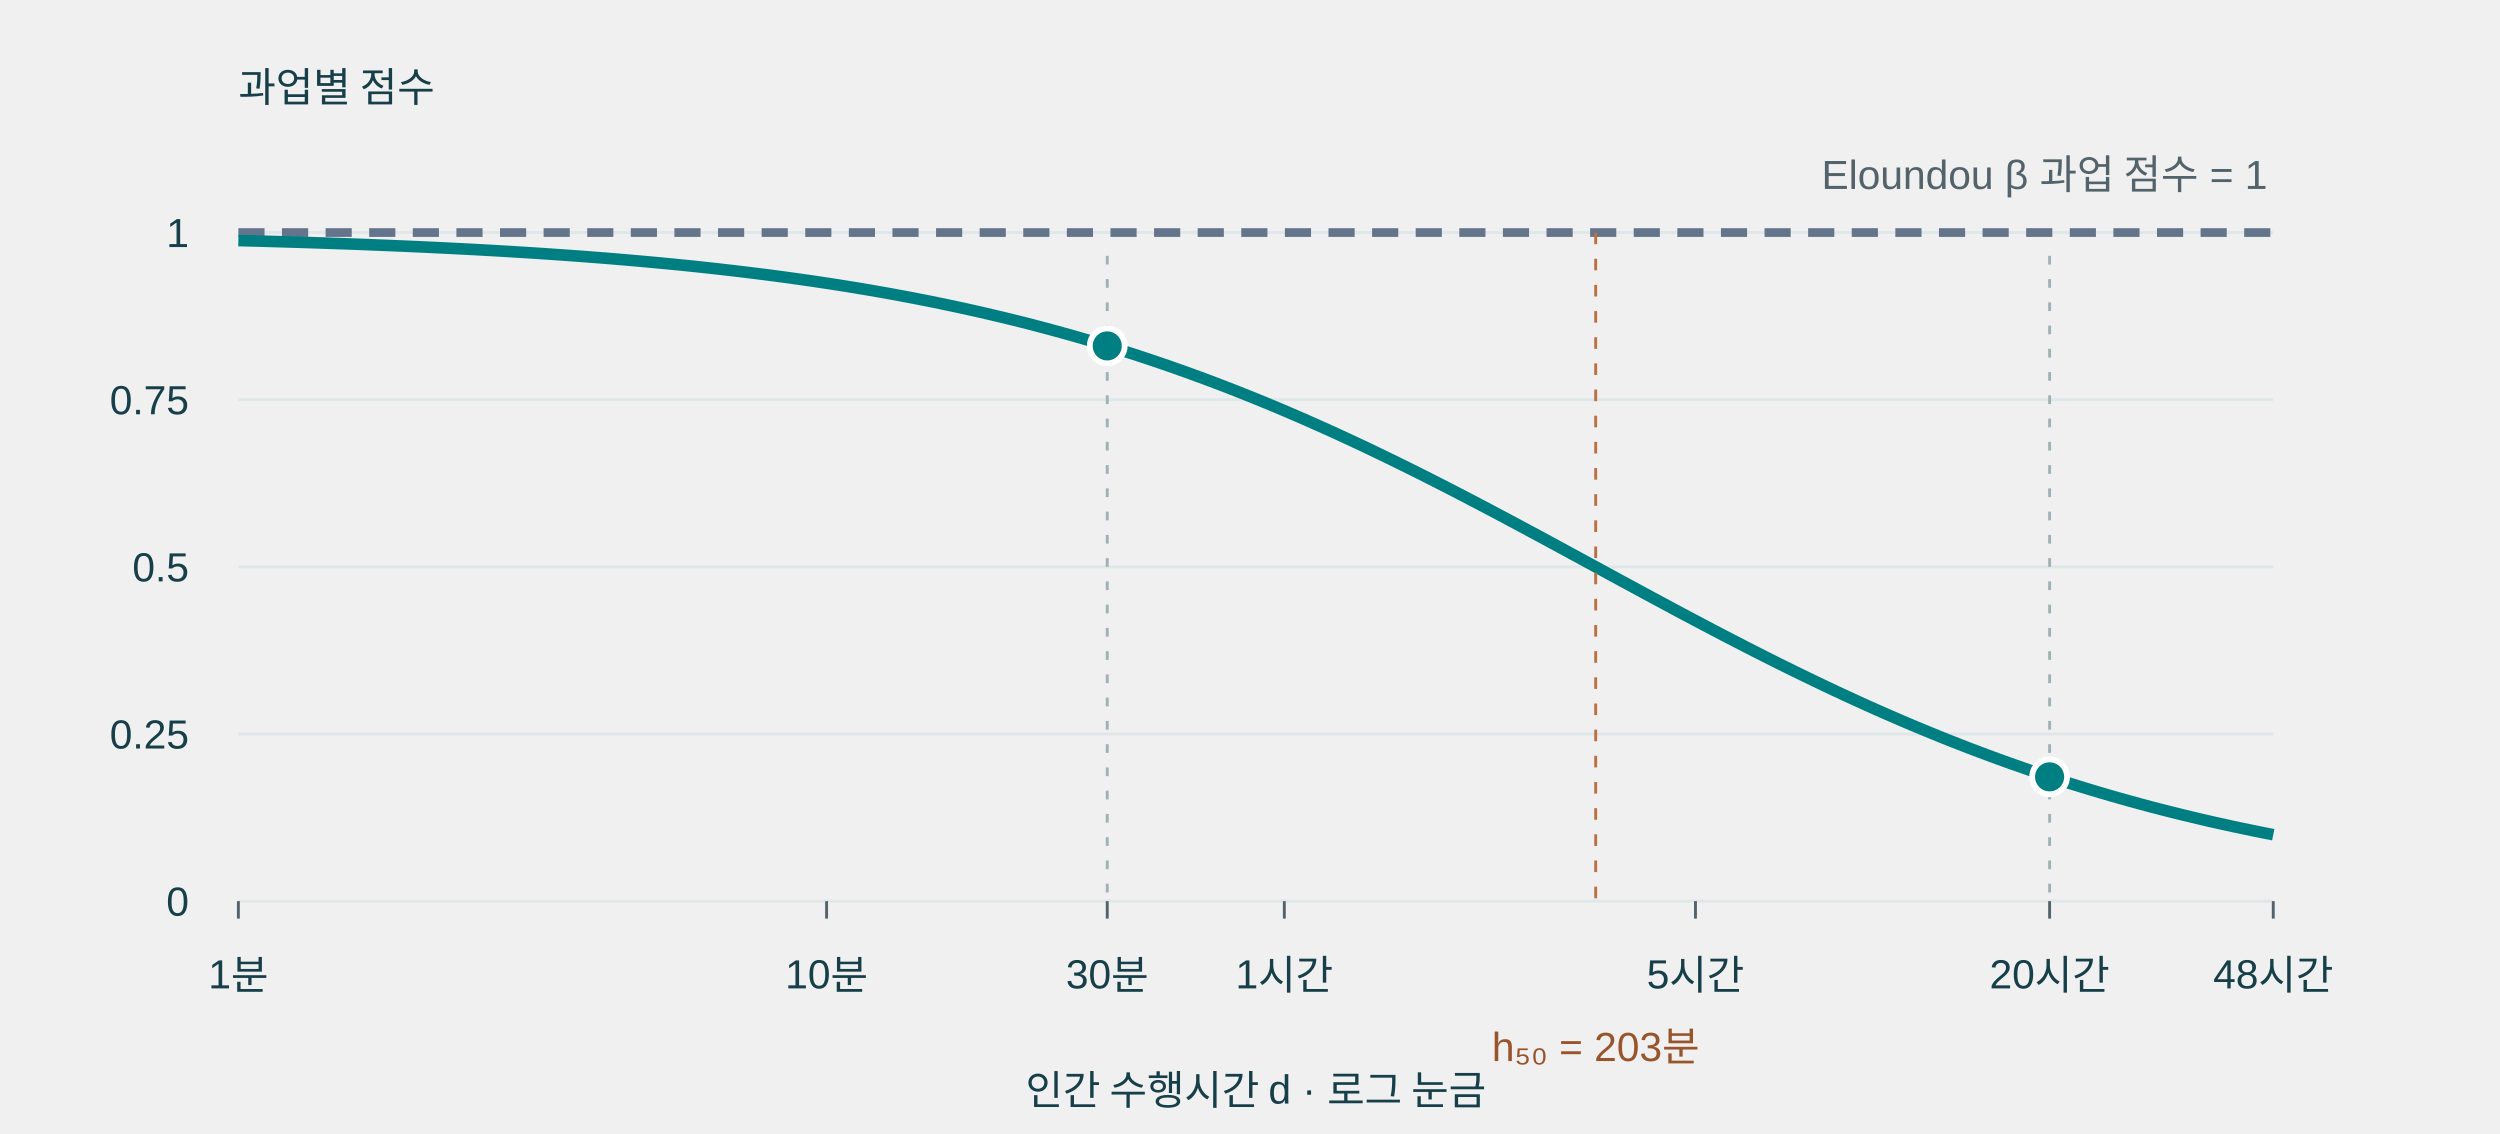
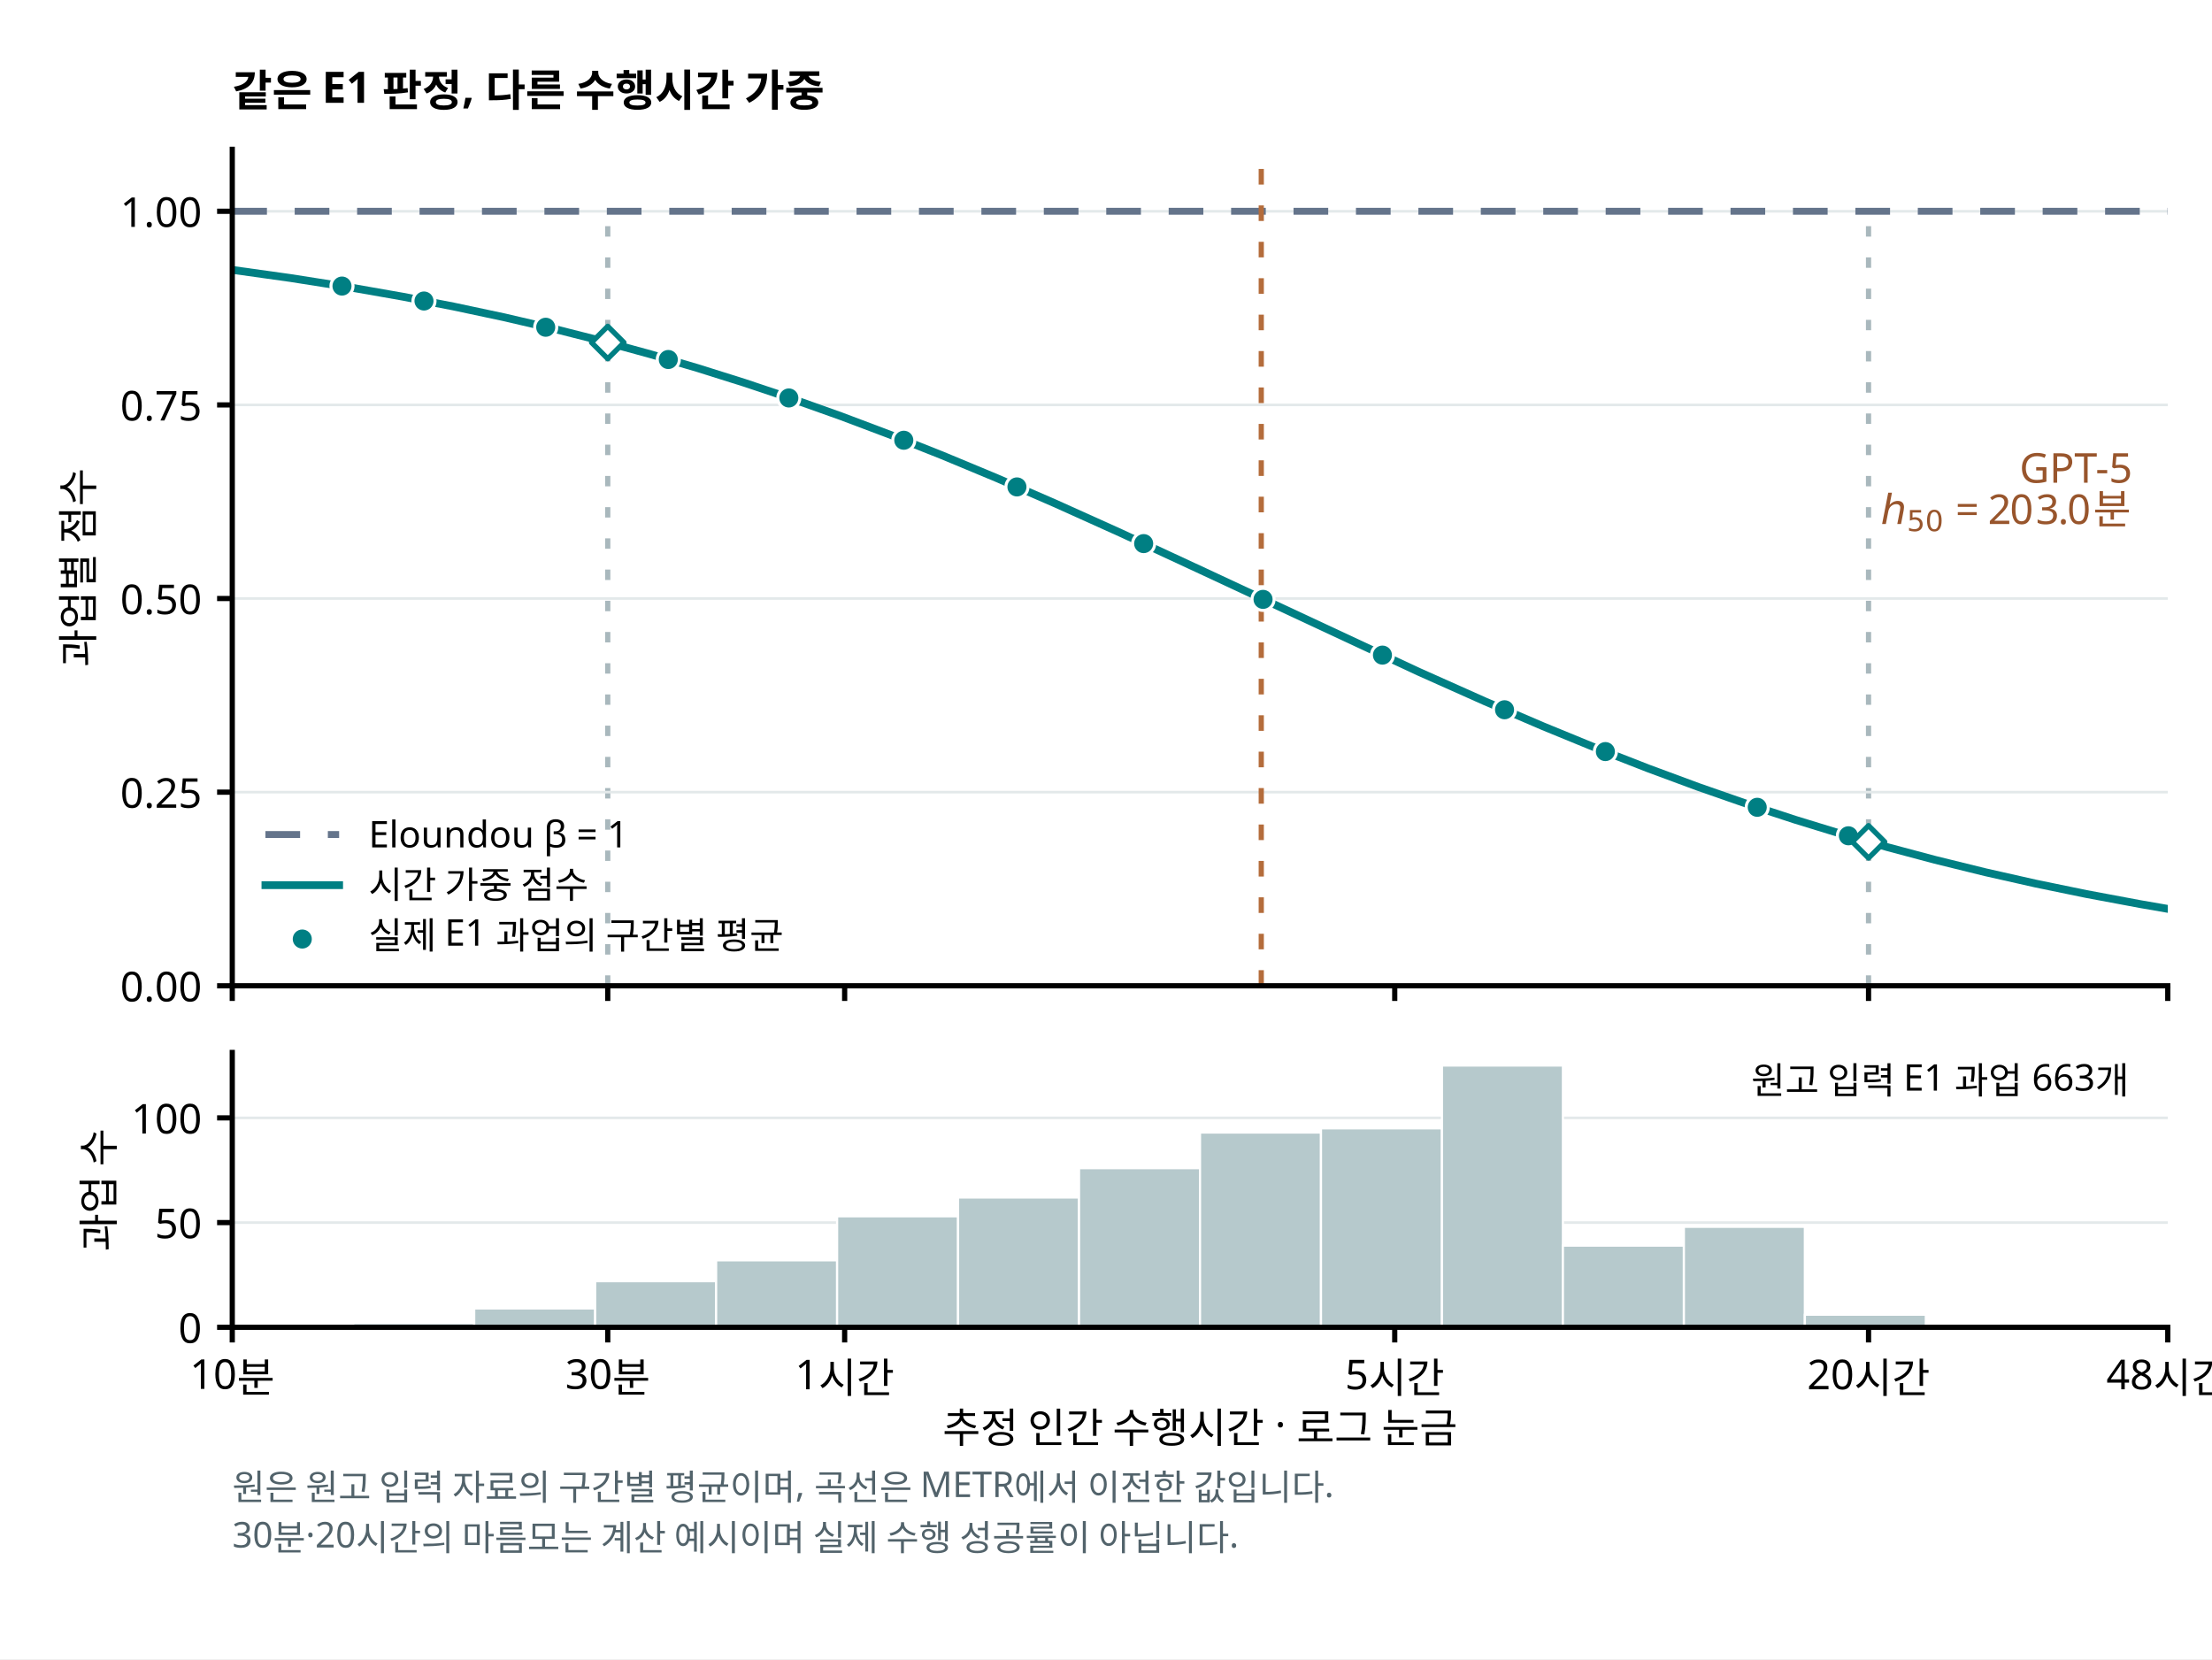
- <svg xmlns="http://www.w3.org/2000/svg" style="font-family:Arial, sans-serif;font-size:14px;fill:#173f49" viewBox="0 0 860 390" role="img" aria-labelledby="duration-title duration-desc">
-   <line x1="82" y1="310" x2="782" y2="310" stroke="#dfe7e8" />
-   <text x="65" y="315" text-anchor="end">0</text>
-   <line x1="82" y1="252.5" x2="782" y2="252.5" stroke="#dfe7e8" />
-   <text x="65" y="257.5" text-anchor="end">0.25</text>
-   <line x1="82" y1="195.0" x2="782" y2="195.0" stroke="#dfe7e8" />
-   <text x="65" y="200.0" text-anchor="end">0.5</text>
-   <line x1="82" y1="137.5" x2="782" y2="137.5" stroke="#dfe7e8" />
-   <text x="65" y="142.5" text-anchor="end">0.75</text>
-   <line x1="82" y1="80" x2="782" y2="80" stroke="#dfe7e8" />
-   <text x="65" y="85" text-anchor="end">1</text>
-   <line x1="82.0" y1="310" x2="82.0" y2="316" stroke="#52636b" />
-   <text x="82.0" y="340" text-anchor="middle">1분</text>
-   <line x1="284.348" y1="310" x2="284.348" y2="316" stroke="#52636b" />
-   <text x="284.348" y="340" text-anchor="middle">10분</text>
-   <line x1="380.892" y1="310" x2="380.892" y2="316" stroke="#52636b" />
-   <text x="380.892" y="340" text-anchor="middle">30분</text>
-   <line x1="441.805" y1="310" x2="441.805" y2="316" stroke="#52636b" />
-   <text x="441.805" y="340" text-anchor="middle">1시간</text>
-   <line x1="583.24" y1="310" x2="583.24" y2="316" stroke="#52636b" />
-   <text x="583.24" y="340" text-anchor="middle">5시간</text>
-   <line x1="705.065" y1="310" x2="705.065" y2="316" stroke="#52636b" />
-   <text x="705.065" y="340" text-anchor="middle">20시간</text>
-   <line x1="782.0" y1="310" x2="782.0" y2="316" stroke="#52636b" />
-   <text x="782.0" y="340" text-anchor="middle">48시간</text>
-   <text x="82" y="35">과업별 점수</text>
-   <text x="432" y="380" text-anchor="middle">인간 수행시간 d · 로그 눈금</text>
-   <path d="M82 80 H782" stroke="#64748b" stroke-width="3" stroke-dasharray="9 6" fill="none" />
-   <text x="780" y="65" text-anchor="end" fill="#52636b">Eloundou β 과업 점수 = 1</text>
-   <path id="mc-curve" d="M82.00,82.75 L85.50,82.84 L89.00,82.93 L92.50,83.03 L96.00,83.13 L99.50,83.24 L103.00,83.34 L106.50,83.45 L110.00,83.57 L113.50,83.69 L117.00,83.81 L120.50,83.93 L124.00,84.06 L127.50,84.20 L131.00,84.34 L134.50,84.48 L138.00,84.63 L141.50,84.78 L145.00,84.94 L148.50,85.10 L152.00,85.27 L155.50,85.44 L159.00,85.62 L162.50,85.80 L166.00,85.99 L169.50,86.19 L173.00,86.39 L176.50,86.60 L180.00,86.82 L183.50,87.04 L187.00,87.27 L190.50,87.51 L194.00,87.75 L197.50,88.00 L201.00,88.26 L204.50,88.53 L208.00,88.80 L211.50,89.09 L215.00,89.38 L218.50,89.69 L222.00,90.00 L225.50,90.32 L229.00,90.65 L232.50,90.99 L236.00,91.34 L239.50,91.70 L243.00,92.08 L246.50,92.46 L250.00,92.86 L253.50,93.27 L257.00,93.69 L260.50,94.12 L264.00,94.56 L267.50,95.02 L271.00,95.49 L274.50,95.98 L278.00,96.48 L281.50,96.99 L285.00,97.52 L288.50,98.06 L292.00,98.62 L295.50,99.19 L299.00,99.78 L302.50,100.39 L306.00,101.01 L309.50,101.66 L313.00,102.31 L316.50,102.99 L320.00,103.68 L323.50,104.40 L327.00,105.13 L330.50,105.88 L334.00,106.65 L337.50,107.44 L341.00,108.25 L344.50,109.08 L348.00,109.93 L351.50,110.80 L355.00,111.69 L358.50,112.61 L362.00,113.55 L365.50,114.51 L369.00,115.49 L372.50,116.49 L376.00,117.52 L379.50,118.57 L383.00,119.64 L386.50,120.74 L390.00,121.86 L393.50,123.01 L397.00,124.18 L400.50,125.37 L404.00,126.59 L407.50,127.83 L411.00,129.10 L414.50,130.39 L418.00,131.70 L421.50,133.04 L425.00,134.40 L428.50,135.79 L432.00,137.20 L435.50,138.63 L439.00,140.09 L442.50,141.57 L446.00,143.08 L449.50,144.60 L453.00,146.15 L456.50,147.72 L460.00,149.31 L463.50,150.93 L467.00,152.56 L470.50,154.21 L474.00,155.89 L477.50,157.58 L481.00,159.29 L484.50,161.02 L488.00,162.76 L491.50,164.53 L495.00,166.30 L498.50,168.09 L502.00,169.90 L505.50,171.72 L509.00,173.55 L512.50,175.39 L516.00,177.25 L519.50,179.11 L523.00,180.98 L526.50,182.86 L530.00,184.74 L533.50,186.63 L537.00,188.53 L540.50,190.43 L544.00,192.33 L547.50,194.23 L551.00,196.13 L554.50,198.04 L558.00,199.94 L561.50,201.83 L565.00,203.73 L568.50,205.62 L572.00,207.50 L575.50,209.38 L579.00,211.25 L582.50,213.11 L586.00,214.96 L589.50,216.80 L593.00,218.63 L596.50,220.44 L600.00,222.25 L603.50,224.04 L607.00,225.81 L610.50,227.57 L614.00,229.31 L617.50,231.04 L621.00,232.74 L624.50,234.43 L628.00,236.10 L631.50,237.75 L635.00,239.38 L638.50,240.99 L642.00,242.58 L645.50,244.15 L649.00,245.69 L652.50,247.21 L656.00,248.71 L659.50,250.19 L663.00,251.64 L666.50,253.07 L670.00,254.48 L673.50,255.86 L677.00,257.22 L680.50,258.55 L684.00,259.86 L687.50,261.15 L691.00,262.41 L694.50,263.64 L698.00,264.86 L701.50,266.05 L705.00,267.21 L708.50,268.35 L712.00,269.47 L715.50,270.56 L719.00,271.63 L722.50,272.68 L726.00,273.70 L729.50,274.70 L733.00,275.68 L736.50,276.63 L740.00,277.57 L743.50,278.48 L747.00,279.37 L750.50,280.24 L754.00,281.08 L757.50,281.91 L761.00,282.72 L764.50,283.50 L768.00,284.27 L771.50,285.01 L775.00,285.74 L778.50,286.45 L782.00,287.14" fill="none" stroke="#007f83" stroke-width="4" />
-   <line id="mc-horizon" x1="548.916" x2="548.916" y1="80" y2="310" stroke="#bc7042" stroke-dasharray="4 5" />
-   <text id="mc-hlabel" x="548.916" y="365" text-anchor="middle" fill="#98552c">h₅₀ = 203분</text>
-   <line x1="380.892" x2="380.892" y1="88" y2="310" stroke="#9eb2b5" stroke-dasharray="3 5" />
-   <circle id="mc-dot-30" cy="118.995" cx="380.892" r="6" fill="#007f83" stroke="white" stroke-width="2" />
-   <line x1="705.065" x2="705.065" y1="88" y2="310" stroke="#9eb2b5" stroke-dasharray="3 5" />
-   <circle id="mc-dot-1200" cy="267.232" cx="705.065" r="6" fill="#007f83" stroke="white" stroke-width="2" />
+ <svg xmlns="http://www.w3.org/2000/svg" xmlns:xlink="http://www.w3.org/1999/xlink" width="510.236pt" height="382.677pt" viewBox="0 0 510.236 382.677" version="1.1">
+   <defs>
+     <style type="text/css">*{stroke-linejoin: round; stroke-linecap: butt}</style>
+   </defs>
+   <g id="figure_1">
+     <g id="patch_1">
+       <path d="M 0 382.677 L 510.236 382.677 L 510.236 0 L 0 0 z " style="fill: #ffffff" />
+     </g>
+     <g id="axes_1">
+       <g id="patch_2">
+         <path d="M 53.575 227.371 L 500.031 227.371 L 500.031 34.441 L 53.575 34.441 z " style="fill: #ffffff" />
+       </g>
+       <g id="LineCollection_1">
+         <path d="M 140.187 227.371 L 140.187 48.732 " clip-path="url(#p95dbae5701)" style="fill: none; stroke-dasharray: 2.4,4.8; stroke-dashoffset: 0; stroke: #a9b8bd; stroke-width: 1.2" />
+       </g>
+       <g id="LineCollection_2">
+         <path d="M 431.011 227.371 L 431.011 48.732 " clip-path="url(#p95dbae5701)" style="fill: none; stroke-dasharray: 2.4,4.8; stroke-dashoffset: 0; stroke: #a9b8bd; stroke-width: 1.2" />
+       </g>
+       <g id="matplotlib.axis_1">
+         <g id="xtick_1">
+           <g id="line2d_1">
+             <defs>
+               <path id="m62cb125992" d="M 0 0 L 0 3.5 " style="stroke: #000000; stroke-width: 1.2" />
+             </defs>
+             <g>
+               <use xlink:href="#m62cb125992" x="53.575" y="227.371" style="stroke: #000000; stroke-width: 1.2" />
+             </g>
+           </g>
+         </g>
+         <g id="xtick_2">
+           <g id="line2d_2">
+             <g>
+               <use xlink:href="#m62cb125992" x="140.187" y="227.371" style="stroke: #000000; stroke-width: 1.2" />
+             </g>
+           </g>
+         </g>
+         <g id="xtick_3">
+           <g id="line2d_3">
+             <g>
+               <use xlink:href="#m62cb125992" x="194.834" y="227.371" style="stroke: #000000; stroke-width: 1.2" />
+             </g>
+           </g>
+         </g>
+         <g id="xtick_4">
+           <g id="line2d_4">
+             <g>
+               <use xlink:href="#m62cb125992" x="321.719" y="227.371" style="stroke: #000000; stroke-width: 1.2" />
+             </g>
+           </g>
+         </g>
+         <g id="xtick_5">
+           <g id="line2d_5">
+             <g>
+               <use xlink:href="#m62cb125992" x="431.011" y="227.371" style="stroke: #000000; stroke-width: 1.2" />
+             </g>
+           </g>
+         </g>
+         <g id="xtick_6">
+           <g id="line2d_6">
+             <g>
+               <use xlink:href="#m62cb125992" x="500.031" y="227.371" style="stroke: #000000; stroke-width: 1.2" />
+             </g>
+           </g>
+         </g>
+         <g id="xtick_7" />
+         <g id="xtick_8" />
+         <g id="xtick_9" />
+         <g id="xtick_10" />
+         <g id="xtick_11" />
+         <g id="xtick_12" />
+         <g id="xtick_13" />
+         <g id="xtick_14" />
+         <g id="xtick_15" />
+         <g id="xtick_16" />
+         <g id="xtick_17" />
+         <g id="xtick_18" />
+         <g id="xtick_19" />
+         <g id="xtick_20" />
+       </g>
+       <g id="matplotlib.axis_2">
+         <g id="ytick_1">
+           <g id="line2d_7">
+             <path d="M 53.575 227.371 L 500.031 227.371 " clip-path="url(#p95dbae5701)" style="fill: none; stroke: #e3e9ea; stroke-width: 0.6; stroke-linecap: square" />
+           </g>
+           <g id="line2d_8">
+             <defs>
+               <path id="mcccfa74afa" d="M 0 0 L -3.5 0 " style="stroke: #000000; stroke-width: 1.2" />
+             </defs>
+             <g>
+               <use xlink:href="#mcccfa74afa" x="53.575" y="227.371" style="stroke: #000000; stroke-width: 1.2" />
+             </g>
+           </g>
+           <g id="text_1">
+             <text style="font-size: 9.5px; font-family: 'Apple SD Gothic Neo'; text-anchor: end" x="46.575" y="230.971" transform="rotate(-0 46.5748 230.9715)">0.00</text>
+           </g>
+         </g>
+         <g id="ytick_2">
+           <g id="line2d_9">
+             <path d="M 53.575 182.711 L 500.031 182.711 " clip-path="url(#p95dbae5701)" style="fill: none; stroke: #e3e9ea; stroke-width: 0.6; stroke-linecap: square" />
+           </g>
+           <g id="line2d_10">
+             <g>
+               <use xlink:href="#mcccfa74afa" x="53.575" y="182.711" style="stroke: #000000; stroke-width: 1.2" />
+             </g>
+           </g>
+           <g id="text_2">
+             <text style="font-size: 9.5px; font-family: 'Apple SD Gothic Neo'; text-anchor: end" x="46.575" y="186.312" transform="rotate(-0 46.5748 186.3117)">0.25</text>
+           </g>
+         </g>
+         <g id="ytick_3">
+           <g id="line2d_11">
+             <path d="M 53.575 138.052 L 500.031 138.052 " clip-path="url(#p95dbae5701)" style="fill: none; stroke: #e3e9ea; stroke-width: 0.6; stroke-linecap: square" />
+           </g>
+           <g id="line2d_12">
+             <g>
+               <use xlink:href="#mcccfa74afa" x="53.575" y="138.052" style="stroke: #000000; stroke-width: 1.2" />
+             </g>
+           </g>
+           <g id="text_3">
+             <text style="font-size: 9.5px; font-family: 'Apple SD Gothic Neo'; text-anchor: end" x="46.575" y="141.652" transform="rotate(-0 46.5748 141.6519)">0.50</text>
+           </g>
+         </g>
+         <g id="ytick_4">
+           <g id="line2d_13">
+             <path d="M 53.575 93.392 L 500.031 93.392 " clip-path="url(#p95dbae5701)" style="fill: none; stroke: #e3e9ea; stroke-width: 0.6; stroke-linecap: square" />
+           </g>
+           <g id="line2d_14">
+             <g>
+               <use xlink:href="#mcccfa74afa" x="53.575" y="93.392" style="stroke: #000000; stroke-width: 1.2" />
+             </g>
+           </g>
+           <g id="text_4">
+             <text style="font-size: 9.5px; font-family: 'Apple SD Gothic Neo'; text-anchor: end" x="46.575" y="96.992" transform="rotate(-0 46.5748 96.99218)">0.75</text>
+           </g>
+         </g>
+         <g id="ytick_5">
+           <g id="line2d_15">
+             <path d="M 53.575 48.732 L 500.031 48.732 " clip-path="url(#p95dbae5701)" style="fill: none; stroke: #e3e9ea; stroke-width: 0.6; stroke-linecap: square" />
+           </g>
+           <g id="line2d_16">
+             <g>
+               <use xlink:href="#mcccfa74afa" x="53.575" y="48.732" style="stroke: #000000; stroke-width: 1.2" />
+             </g>
+           </g>
+           <g id="text_5">
+             <text style="font-size: 9.5px; font-family: 'Apple SD Gothic Neo'; text-anchor: end" x="46.575" y="52.332" transform="rotate(-0 46.5748 52.33242)">1.00</text>
+           </g>
+         </g>
+         <g id="text_6">
+           <text style="font-size: 9.5px; font-family: 'Apple SD Gothic Neo'; text-anchor: middle" x="21.467" y="130.906" transform="rotate(-90 21.46699 130.906)">과업별 점수</text>
+         </g>
+       </g>
+       <g id="line2d_17">
+         <path d="M 53.575 48.732 L 500.031 48.732 L 500.031 48.732 " clip-path="url(#p95dbae5701)" style="fill: none; stroke-dasharray: 8,6.4; stroke-dashoffset: 0; stroke: #64748b; stroke-width: 1.6" />
+       </g>
+       <g id="line2d_18">
+         <path d="M 53.575 62.246 L 66.995 64.124 L 80.416 66.234 L 92.942 68.433 L 104.573 70.688 L 116.204 73.161 L 127.835 75.865 L 139.466 78.809 L 150.203 81.749 L 160.939 84.905 L 171.676 88.281 L 182.412 91.877 L 194.043 96.017 L 205.674 100.403 L 217.305 105.021 L 229.831 110.233 L 243.252 116.059 L 258.462 122.908 L 278.145 132.039 L 327.354 154.997 L 342.564 161.784 L 355.984 167.541 L 368.51 172.677 L 380.141 177.218 L 391.772 181.521 L 403.404 185.576 L 414.14 189.091 L 424.876 192.386 L 435.613 195.462 L 446.349 198.322 L 457.98 201.184 L 469.612 203.808 L 481.243 206.205 L 493.769 208.548 L 500.031 209.632 L 500.031 209.632 " clip-path="url(#p95dbae5701)" style="fill: none; stroke: #007f83; stroke-width: 1.8; stroke-linecap: square" />
+       </g>
+       <g id="line2d_19">
+         <path d="M 290.931 227.371 L 290.931 34.441 " clip-path="url(#p95dbae5701)" style="fill: none; stroke-dasharray: 3.6,4.8; stroke-dashoffset: 0; stroke: #b46c3b; stroke-width: 1.2" />
+       </g>
+       <g id="patch_3">
+         <path d="M 53.575 227.371 L 53.575 34.441 " style="fill: none; stroke: #000000; stroke-width: 1.2; stroke-linejoin: miter; stroke-linecap: square" />
+       </g>
+       <g id="patch_4">
+         <path d="M 53.575 227.371 L 500.031 227.371 " style="fill: none; stroke: #000000; stroke-width: 1.2; stroke-linejoin: miter; stroke-linecap: square" />
+       </g>
+       <g id="text_7">
+         <text style="font-size: 9.5px; font-family: 'Apple SD Gothic Neo'; fill: #98552c" transform="translate(465.822 111.3385)">GPT-5</text>
+         <g style="fill: #98552c" transform="translate(433.8174 121.2369)">
+           <text>
+             <tspan x="0" y="-0.375" style="font-style: oblique; font-size: 9.5px; font-family: 'DejaVu Sans'; fill: #98552c">h</tspan>
+             <tspan x="6.021" y="1.266" style="font-size: 6.65px; font-family: 'DejaVu Sans'; fill: #98552c">5</tspan>
+             <tspan x="10.252" y="1.266" style="font-size: 6.65px; font-family: 'DejaVu Sans'; fill: #98552c">0</tspan>
+             <tspan x="14.756" y="-0.375" style="font-size: 9.5px; font-family: 'Apple SD Gothic Neo'; fill: #98552c"> </tspan>
+             <tspan x="17.255" y="-0.375" style="font-size: 9.5px; font-family: 'Apple SD Gothic Neo'; fill: #98552c">=</tspan>
+             <tspan x="22.223" y="-0.375" style="font-size: 9.5px; font-family: 'Apple SD Gothic Neo'; fill: #98552c"> </tspan>
+             <tspan x="24.722" y="-0.375" style="font-size: 9.5px; font-family: 'Apple SD Gothic Neo'; fill: #98552c">2</tspan>
+             <tspan x="29.785" y="-0.375" style="font-size: 9.5px; font-family: 'Apple SD Gothic Neo'; fill: #98552c">0</tspan>
+             <tspan x="35.77" y="-0.375" style="font-size: 9.5px; font-family: 'Apple SD Gothic Neo'; fill: #98552c">3</tspan>
+             <tspan x="40.862" y="-0.375" style="font-size: 9.5px; font-family: 'Apple SD Gothic Neo'; fill: #98552c">.</tspan>
+             <tspan x="43.009" y="-0.375" style="font-size: 9.5px; font-family: 'Apple SD Gothic Neo'; fill: #98552c">0</tspan>
+             <tspan x="48.994" y="-0.375" style="font-size: 9.5px; font-family: 'Apple SD Gothic Neo'; fill: #98552c">분</tspan>
+           </text>
+         </g>
+       </g>
+       <g id="text_8">
+         <text style="font-weight: 700; font-size: 10px; font-family: 'Apple SD Gothic Neo'; text-anchor: start" x="53.575" y="24.441" transform="rotate(-0 53.5748 24.44094)">같은 E1 판정, 다른 수행시간 가중</text>
+       </g>
+       <g id="PathCollection_1">
+         <defs>
+           <path id="m9d756caffc" d="M 0 2.55 C 0.676 2.55 1.325 2.281 1.803 1.803 C 2.281 1.325 2.55 0.676 2.55 0 C 2.55 -0.676 2.281 -1.325 1.803 -1.803 C 1.325 -2.281 0.676 -2.55 0 -2.55 C -0.676 -2.55 -1.325 -2.281 -1.803 -1.803 C -2.281 -1.325 -2.55 -0.676 -2.55 0 C -2.55 0.676 -2.281 1.325 -1.803 1.803 C -1.325 2.281 -0.676 2.55 0 2.55 z " style="stroke: #ffffff; stroke-width: 0.7" />
+         </defs>
+         <g clip-path="url(#p95dbae5701)">
+           <use xlink:href="#m9d756caffc" x="78.886" y="65.981" style="fill: #007f83; stroke: #ffffff; stroke-width: 0.7" />
+           <use xlink:href="#m9d756caffc" x="97.801" y="69.428" style="fill: #007f83; stroke: #ffffff; stroke-width: 0.7" />
+           <use xlink:href="#m9d756caffc" x="125.877" y="75.481" style="fill: #007f83; stroke: #ffffff; stroke-width: 0.7" />
+           <use xlink:href="#m9d756caffc" x="154.155" y="82.919" style="fill: #007f83; stroke: #ffffff; stroke-width: 0.7" />
+           <use xlink:href="#m9d756caffc" x="181.959" y="91.79" style="fill: #007f83; stroke: #ffffff; stroke-width: 0.7" />
+           <use xlink:href="#m9d756caffc" x="208.476" y="101.543" style="fill: #007f83; stroke: #ffffff; stroke-width: 0.7" />
+           <use xlink:href="#m9d756caffc" x="234.575" y="112.309" style="fill: #007f83; stroke: #ffffff; stroke-width: 0.7" />
+           <use xlink:href="#m9d756caffc" x="263.806" y="125.384" style="fill: #007f83; stroke: #ffffff; stroke-width: 0.7" />
+           <use xlink:href="#m9d756caffc" x="291.346" y="138.247" style="fill: #007f83; stroke: #ffffff; stroke-width: 0.7" />
+           <use xlink:href="#m9d756caffc" x="318.885" y="151.102" style="fill: #007f83; stroke: #ffffff; stroke-width: 0.7" />
+           <use xlink:href="#m9d756caffc" x="347.049" y="163.707" style="fill: #007f83; stroke: #ffffff; stroke-width: 0.7" />
+           <use xlink:href="#m9d756caffc" x="370.309" y="173.352" style="fill: #007f83; stroke: #ffffff; stroke-width: 0.7" />
+           <use xlink:href="#m9d756caffc" x="405.338" y="186.204" style="fill: #007f83; stroke: #ffffff; stroke-width: 0.7" />
+           <use xlink:href="#m9d756caffc" x="426.364" y="192.776" style="fill: #007f83; stroke: #ffffff; stroke-width: 0.7" />
+         </g>
+       </g>
+       <g id="legend_1">
+         <g id="line2d_20">
+           <path d="M 61.225 192.479 L 69.725 192.479 L 78.225 192.479 " style="fill: none; stroke-dasharray: 8,6.4; stroke-dashoffset: 0; stroke: #64748b; stroke-width: 1.6" />
+         </g>
+         <g id="text_9">
+           <text style="font-size: 8.5px; font-family: 'Apple SD Gothic Neo'; text-anchor: start" x="85.025" y="195.454" transform="rotate(-0 85.0248 195.4536)">Eloundou β = 1</text>
+         </g>
+         <g id="line2d_21">
+           <path d="M 61.225 204.166 L 69.725 204.166 L 78.225 204.166 " style="fill: none; stroke: #007f83; stroke-width: 1.8; stroke-linecap: square" />
+         </g>
+         <g id="text_10">
+           <text style="font-size: 8.5px; font-family: 'Apple SD Gothic Neo'; text-anchor: start" x="85.025" y="207.141" transform="rotate(-0 85.0248 207.1411)">시간 가중 점수</text>
+         </g>
+         <g id="PathCollection_2">
+           <g>
+             <use xlink:href="#m9d756caffc" x="69.725" y="216.589" style="fill: #007f83; stroke: #ffffff; stroke-width: 0.7" />
+           </g>
+         </g>
+         <g id="text_11">
+           <text style="font-size: 8.5px; font-family: 'Apple SD Gothic Neo'; text-anchor: start" x="85.025" y="218.821" transform="rotate(-0 85.0248 218.8206)">실제 E1 과업의 구간별 평균</text>
+         </g>
+       </g>
+       <g id="PathCollection_3">
+         <defs>
+           <path id="m910d1d9503" d="M -0 3.742 L 3.742 0 L 0 -3.742 L -3.742 -0 z " style="stroke: #007f83; stroke-width: 1.2" />
+         </defs>
+         <g clip-path="url(#p95dbae5701)">
+           <use xlink:href="#m910d1d9503" x="140.187" y="79" style="fill: #ffffff; stroke: #007f83; stroke-width: 1.2" />
+         </g>
+       </g>
+       <g id="PathCollection_4">
+         <g clip-path="url(#p95dbae5701)">
+           <use xlink:href="#m910d1d9503" x="431.011" y="194.17" style="fill: #ffffff; stroke: #007f83; stroke-width: 1.2" />
+         </g>
+       </g>
+     </g>
+     <g id="axes_2">
+       <g id="patch_5">
+         <path d="M 53.575 306.142 L 500.031 306.142 L 500.031 242.75 L 53.575 242.75 z " style="fill: #ffffff" />
+       </g>
+       <g id="matplotlib.axis_3">
+         <g id="xtick_21">
+           <g id="line2d_22">
+             <g>
+               <use xlink:href="#m62cb125992" x="53.575" y="306.142" style="stroke: #000000; stroke-width: 1.2" />
+             </g>
+           </g>
+           <g id="text_12">
+             <text style="font-size: 9.5px; font-family: 'Apple SD Gothic Neo'; text-anchor: middle" x="53.575" y="320.342" transform="rotate(-0 53.5748 320.3424)">10분</text>
+           </g>
+         </g>
+         <g id="xtick_22">
+           <g id="line2d_23">
+             <g>
+               <use xlink:href="#m62cb125992" x="140.187" y="306.142" style="stroke: #000000; stroke-width: 1.2" />
+             </g>
+           </g>
+           <g id="text_13">
+             <text style="font-size: 9.5px; font-family: 'Apple SD Gothic Neo'; text-anchor: middle" x="140.187" y="320.342" transform="rotate(-0 140.1872 320.3424)">30분</text>
+           </g>
+         </g>
+         <g id="xtick_23">
+           <g id="line2d_24">
+             <g>
+               <use xlink:href="#m62cb125992" x="194.834" y="306.142" style="stroke: #000000; stroke-width: 1.2" />
+             </g>
+           </g>
+           <g id="text_14">
+             <text style="font-size: 9.5px; font-family: 'Apple SD Gothic Neo'; text-anchor: middle" x="194.834" y="320.439" transform="rotate(-0 194.8336 320.4389)">1시간</text>
+           </g>
+         </g>
+         <g id="xtick_24">
+           <g id="line2d_25">
+             <g>
+               <use xlink:href="#m62cb125992" x="321.719" y="306.142" style="stroke: #000000; stroke-width: 1.2" />
+             </g>
+           </g>
+           <g id="text_15">
+             <text style="font-size: 9.5px; font-family: 'Apple SD Gothic Neo'; text-anchor: middle" x="321.719" y="320.439" transform="rotate(-0 321.7185 320.4389)">5시간</text>
+           </g>
+         </g>
+         <g id="xtick_25">
+           <g id="line2d_26">
+             <g>
+               <use xlink:href="#m62cb125992" x="431.011" y="306.142" style="stroke: #000000; stroke-width: 1.2" />
+             </g>
+           </g>
+           <g id="text_16">
+             <text style="font-size: 9.5px; font-family: 'Apple SD Gothic Neo'; text-anchor: middle" x="431.011" y="320.439" transform="rotate(-0 431.0113 320.4389)">20시간</text>
+           </g>
+         </g>
+         <g id="xtick_26">
+           <g id="line2d_27">
+             <g>
+               <use xlink:href="#m62cb125992" x="500.031" y="306.142" style="stroke: #000000; stroke-width: 1.2" />
+             </g>
+           </g>
+           <g id="text_17">
+             <text style="font-size: 9.5px; font-family: 'Apple SD Gothic Neo'; text-anchor: middle" x="500.031" y="320.439" transform="rotate(-0 500.0315 320.4389)">48시간</text>
+           </g>
+         </g>
+         <g id="xtick_27" />
+         <g id="xtick_28" />
+         <g id="xtick_29" />
+         <g id="xtick_30" />
+         <g id="xtick_31" />
+         <g id="xtick_32" />
+         <g id="xtick_33" />
+         <g id="xtick_34" />
+         <g id="xtick_35" />
+         <g id="xtick_36" />
+         <g id="xtick_37" />
+         <g id="xtick_38" />
+         <g id="xtick_39" />
+         <g id="xtick_40" />
+         <g id="text_18">
+           <text style="font-size: 9.5px; font-family: 'Apple SD Gothic Neo'; text-anchor: middle" x="276.803" y="332.751" transform="rotate(-0 276.8032 332.7514)">추정 인간 수행시간 · 로그 눈금</text>
+         </g>
+       </g>
+       <g id="matplotlib.axis_4">
+         <g id="ytick_6">
+           <g id="line2d_28">
+             <path d="M 53.575 306.142 L 500.031 306.142 " clip-path="url(#pbc70888319)" style="fill: none; stroke: #e3e9ea; stroke-width: 0.6; stroke-linecap: square" />
+           </g>
+           <g id="line2d_29">
+             <g>
+               <use xlink:href="#mcccfa74afa" x="53.575" y="306.142" style="stroke: #000000; stroke-width: 1.2" />
+             </g>
+           </g>
+           <g id="text_19">
+             <text style="font-size: 9.5px; font-family: 'Apple SD Gothic Neo'; text-anchor: end" x="46.575" y="309.742" transform="rotate(-0 46.5748 309.7421)">0</text>
+           </g>
+         </g>
+         <g id="ytick_7">
+           <g id="line2d_30">
+             <path d="M 53.575 281.993 L 500.031 281.993 " clip-path="url(#pbc70888319)" style="fill: none; stroke: #e3e9ea; stroke-width: 0.6; stroke-linecap: square" />
+           </g>
+           <g id="line2d_31">
+             <g>
+               <use xlink:href="#mcccfa74afa" x="53.575" y="281.993" style="stroke: #000000; stroke-width: 1.2" />
+             </g>
+           </g>
+           <g id="text_20">
+             <text style="font-size: 9.5px; font-family: 'Apple SD Gothic Neo'; text-anchor: end" x="46.575" y="285.593" transform="rotate(-0 46.5748 285.593)">50</text>
+           </g>
+         </g>
+         <g id="ytick_8">
+           <g id="line2d_32">
+             <path d="M 53.575 257.844 L 500.031 257.844 " clip-path="url(#pbc70888319)" style="fill: none; stroke: #e3e9ea; stroke-width: 0.6; stroke-linecap: square" />
+           </g>
+           <g id="line2d_33">
+             <g>
+               <use xlink:href="#mcccfa74afa" x="53.575" y="257.844" style="stroke: #000000; stroke-width: 1.2" />
+             </g>
+           </g>
+           <g id="text_21">
+             <text style="font-size: 9.5px; font-family: 'Apple SD Gothic Neo'; text-anchor: end" x="46.575" y="261.444" transform="rotate(-0 46.5748 261.4439)">100</text>
+           </g>
+         </g>
+         <g id="text_22">
+           <text style="font-size: 9.5px; font-family: 'Apple SD Gothic Neo'; text-anchor: middle" x="26.207" y="274.446" transform="rotate(-90 26.2066 274.4461)">과업 수</text>
+         </g>
+       </g>
+       <g id="patch_6">
+         <path d="M 53.575 306.142 L 81.478 306.142 L 81.478 305.659 L 53.575 305.659 z " clip-path="url(#pbc70888319)" style="fill: #b6c9cc; stroke: #ffffff; stroke-width: 0.5; stroke-linejoin: miter" />
+       </g>
+       <g id="patch_7">
+         <path d="M 81.478 306.142 L 109.382 306.142 L 109.382 305.176 L 81.478 305.176 z " clip-path="url(#pbc70888319)" style="fill: #b6c9cc; stroke: #ffffff; stroke-width: 0.5; stroke-linejoin: miter" />
+       </g>
+       <g id="patch_8">
+         <path d="M 109.382 306.142 L 137.285 306.142 L 137.285 301.795 L 109.382 301.795 z " clip-path="url(#pbc70888319)" style="fill: #b6c9cc; stroke: #ffffff; stroke-width: 0.5; stroke-linejoin: miter" />
+       </g>
+       <g id="patch_9">
+         <path d="M 137.285 306.142 L 165.189 306.142 L 165.189 295.516 L 137.285 295.516 z " clip-path="url(#pbc70888319)" style="fill: #b6c9cc; stroke: #ffffff; stroke-width: 0.5; stroke-linejoin: miter" />
+       </g>
+       <g id="patch_10">
+         <path d="M 165.189 306.142 L 193.093 306.142 L 193.093 290.686 L 165.189 290.686 z " clip-path="url(#pbc70888319)" style="fill: #b6c9cc; stroke: #ffffff; stroke-width: 0.5; stroke-linejoin: miter" />
+       </g>
+       <g id="patch_11">
+         <path d="M 193.093 306.142 L 220.996 306.142 L 220.996 280.544 L 193.093 280.544 z " clip-path="url(#pbc70888319)" style="fill: #b6c9cc; stroke: #ffffff; stroke-width: 0.5; stroke-linejoin: miter" />
+       </g>
+       <g id="patch_12">
+         <path d="M 220.996 306.142 L 248.9 306.142 L 248.9 276.197 L 220.996 276.197 z " clip-path="url(#pbc70888319)" style="fill: #b6c9cc; stroke: #ffffff; stroke-width: 0.5; stroke-linejoin: miter" />
+       </g>
+       <g id="patch_13">
+         <path d="M 248.9 306.142 L 276.803 306.142 L 276.803 269.435 L 248.9 269.435 z " clip-path="url(#pbc70888319)" style="fill: #b6c9cc; stroke: #ffffff; stroke-width: 0.5; stroke-linejoin: miter" />
+       </g>
+       <g id="patch_14">
+         <path d="M 276.803 306.142 L 304.707 306.142 L 304.707 261.224 L 276.803 261.224 z " clip-path="url(#pbc70888319)" style="fill: #b6c9cc; stroke: #ffffff; stroke-width: 0.5; stroke-linejoin: miter" />
+       </g>
+       <g id="patch_15">
+         <path d="M 304.707 306.142 L 332.61 306.142 L 332.61 260.258 L 304.707 260.258 z " clip-path="url(#pbc70888319)" style="fill: #b6c9cc; stroke: #ffffff; stroke-width: 0.5; stroke-linejoin: miter" />
+       </g>
+       <g id="patch_16">
+         <path d="M 332.61 306.142 L 360.514 306.142 L 360.514 245.769 L 332.61 245.769 z " clip-path="url(#pbc70888319)" style="fill: #b6c9cc; stroke: #ffffff; stroke-width: 0.5; stroke-linejoin: miter" />
+       </g>
+       <g id="patch_17">
+         <path d="M 360.514 306.142 L 388.417 306.142 L 388.417 287.305 L 360.514 287.305 z " clip-path="url(#pbc70888319)" style="fill: #b6c9cc; stroke: #ffffff; stroke-width: 0.5; stroke-linejoin: miter" />
+       </g>
+       <g id="patch_18">
+         <path d="M 388.417 306.142 L 416.321 306.142 L 416.321 282.959 L 388.417 282.959 z " clip-path="url(#pbc70888319)" style="fill: #b6c9cc; stroke: #ffffff; stroke-width: 0.5; stroke-linejoin: miter" />
+       </g>
+       <g id="patch_19">
+         <path d="M 416.321 306.142 L 444.224 306.142 L 444.224 303.244 L 416.321 303.244 z " clip-path="url(#pbc70888319)" style="fill: #b6c9cc; stroke: #ffffff; stroke-width: 0.5; stroke-linejoin: miter" />
+       </g>
+       <g id="patch_20">
+         <path d="M 444.224 306.142 L 472.128 306.142 L 472.128 306.142 L 444.224 306.142 z " clip-path="url(#pbc70888319)" style="fill: #b6c9cc; stroke: #ffffff; stroke-width: 0.5; stroke-linejoin: miter" />
+       </g>
+       <g id="patch_21">
+         <path d="M 472.128 306.142 L 500.031 306.142 L 500.031 306.142 L 472.128 306.142 z " clip-path="url(#pbc70888319)" style="fill: #b6c9cc; stroke: #ffffff; stroke-width: 0.5; stroke-linejoin: miter" />
+       </g>
+       <g id="patch_22">
+         <path d="M 53.575 306.142 L 53.575 242.75 " style="fill: none; stroke: #000000; stroke-width: 1.2; stroke-linejoin: miter; stroke-linecap: square" />
+       </g>
+       <g id="patch_23">
+         <path d="M 53.575 306.142 L 500.031 306.142 " style="fill: none; stroke: #000000; stroke-width: 1.2; stroke-linejoin: miter; stroke-linecap: square" />
+       </g>
+       <g id="text_23">
+         <text style="font-size: 8.5px; font-family: 'Apple SD Gothic Neo'; text-anchor: end" x="491.102" y="252.259" transform="rotate(-0 491.1024 252.2591)">원고 입력 E1 과업 663개</text>
+       </g>
+     </g>
+     <g id="text_24">
+       <text style="font-size: 8.2px; font-family: 'Apple SD Gothic Neo'; fill: #52636b" transform="translate(53.5748 345.9757)">원은 원고 입력 자료의 구간별 평균이며, 곡선은 METR에서 이전한 값입니다.</text>
+       <text style="font-size: 8.2px; font-family: 'Apple SD Gothic Neo'; fill: #52636b" transform="translate(53.5748 356.9345)">30분·20시간의 마름모는 계산 예시이며 실제 수행 성공률이 아닙니다.</text>
+     </g>
+   </g>
+   <defs>
+     <clipPath id="p95dbae5701">
+       <rect x="53.575" y="34.441" width="446.457" height="192.93" />
+     </clipPath>
+     <clipPath id="pbc70888319">
+       <rect x="53.575" y="242.75" width="446.457" height="63.391" />
+     </clipPath>
+   </defs>
</svg>
